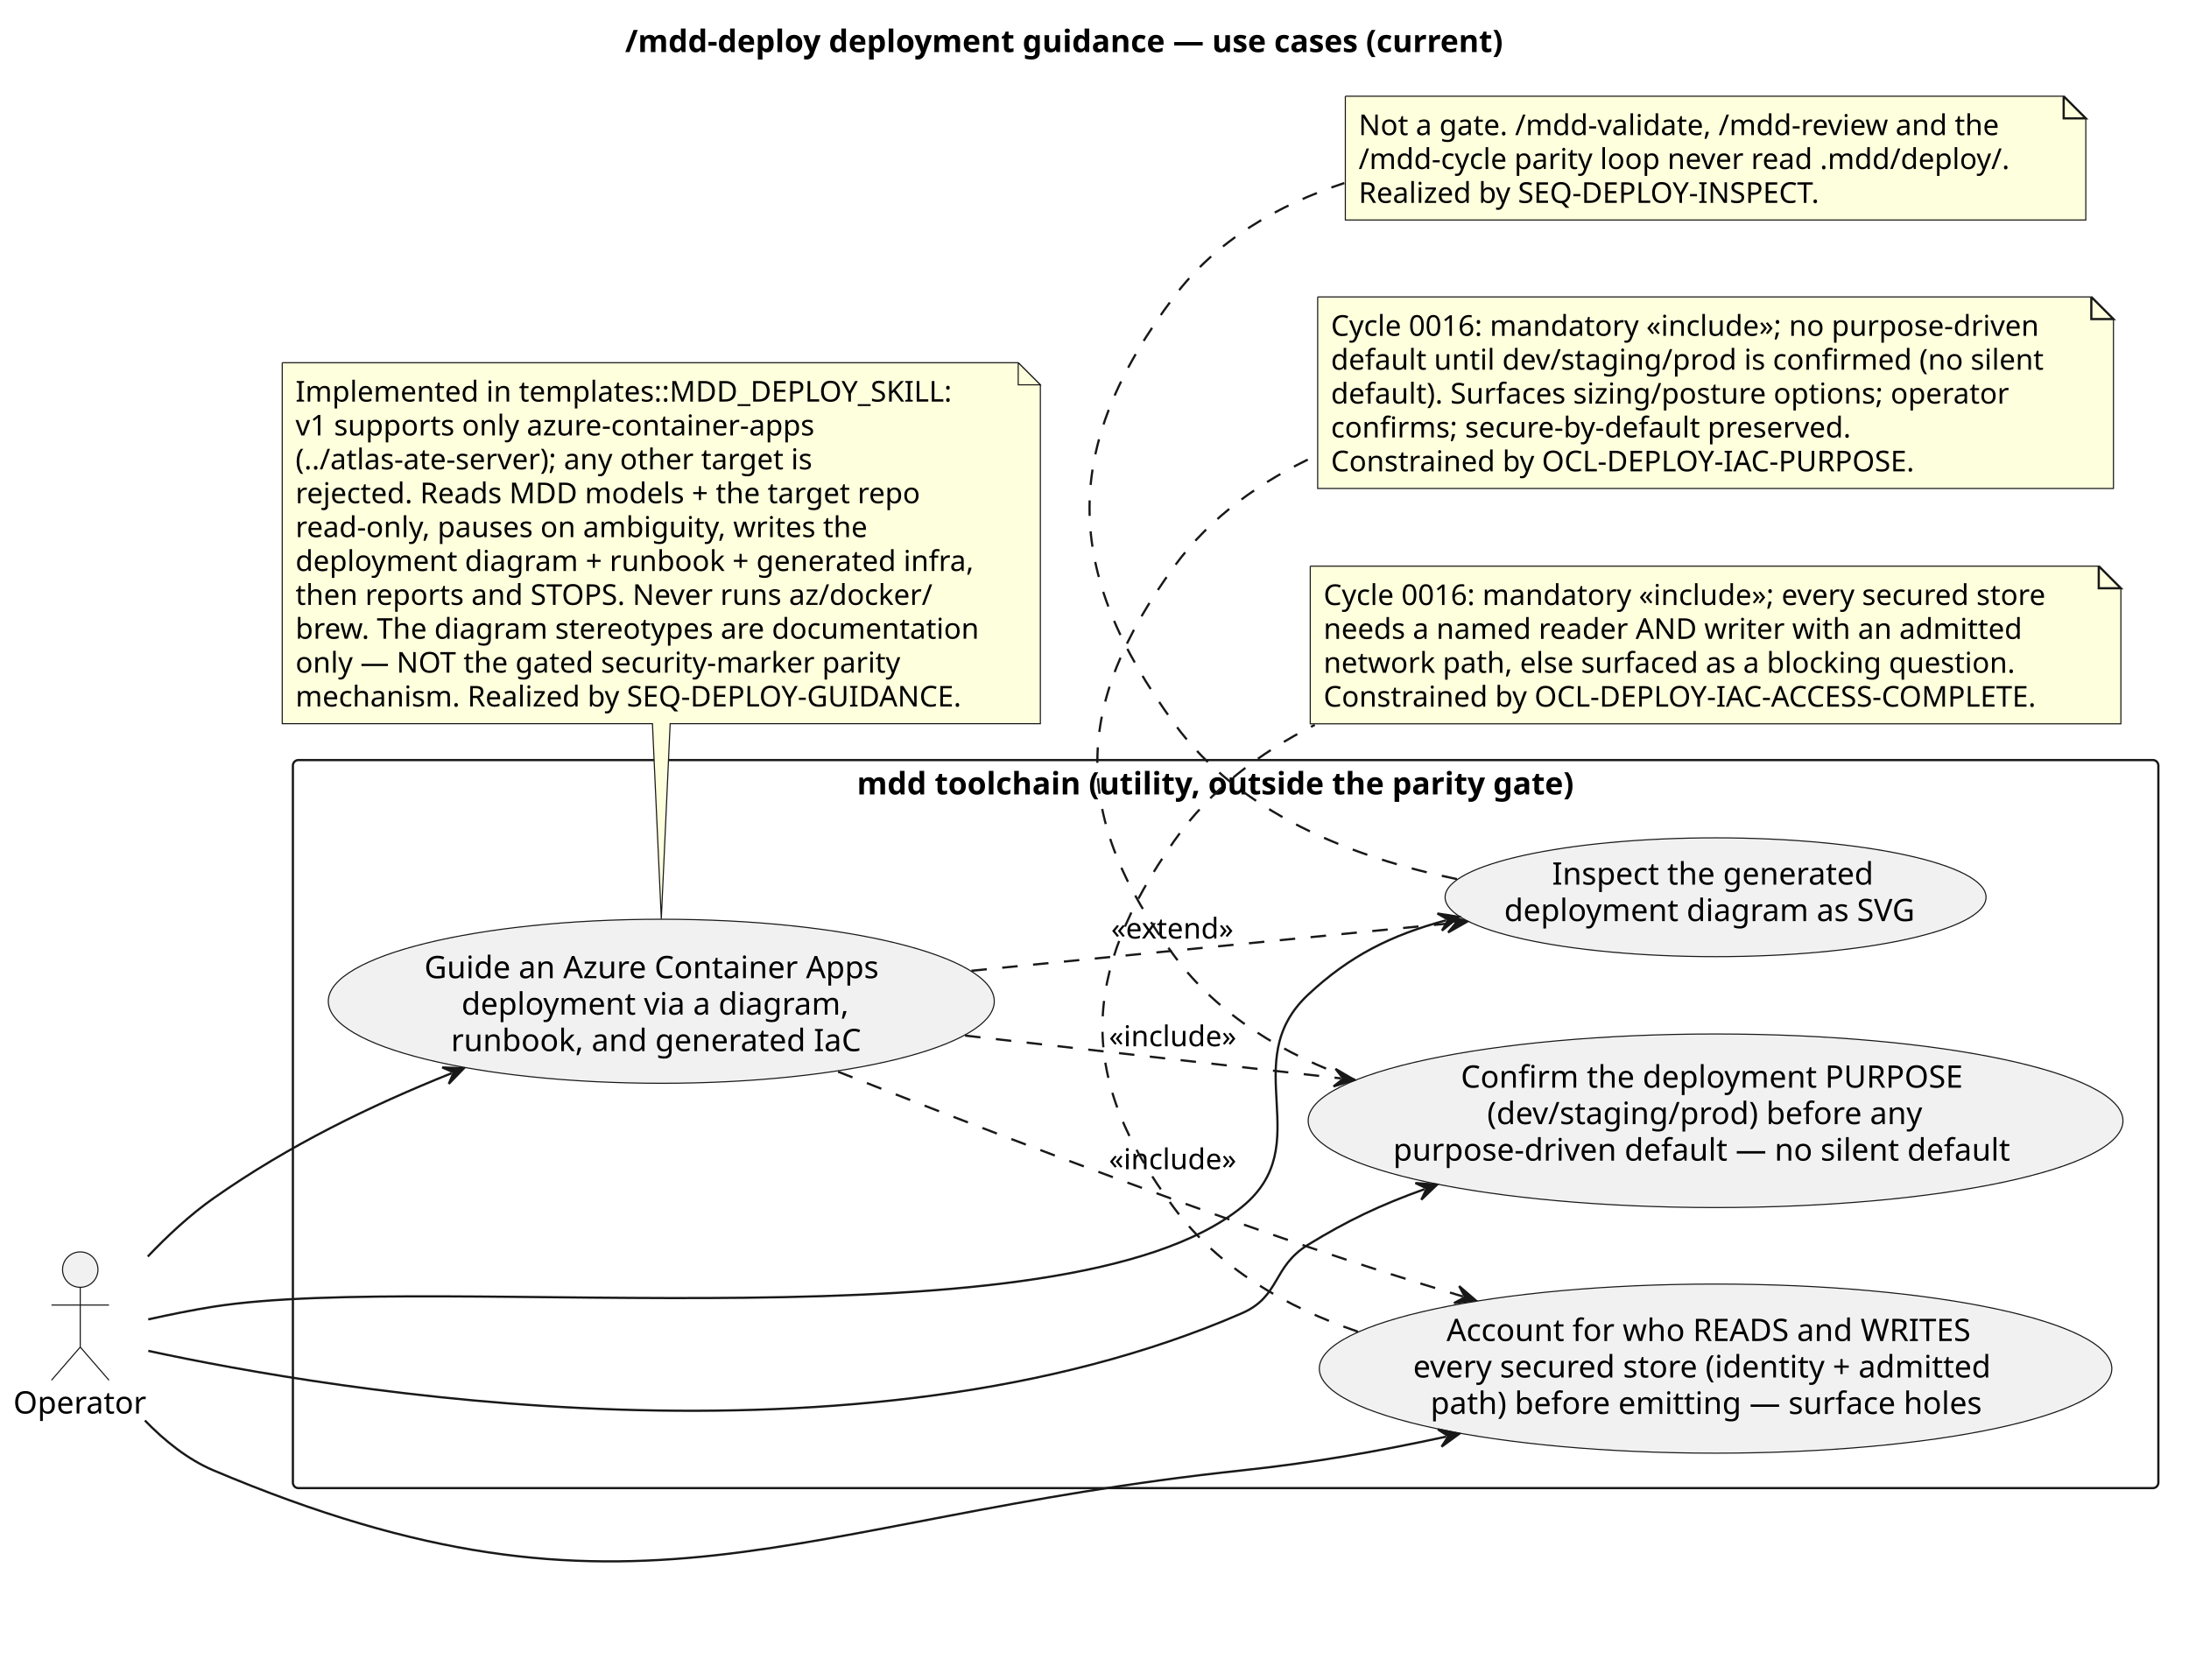
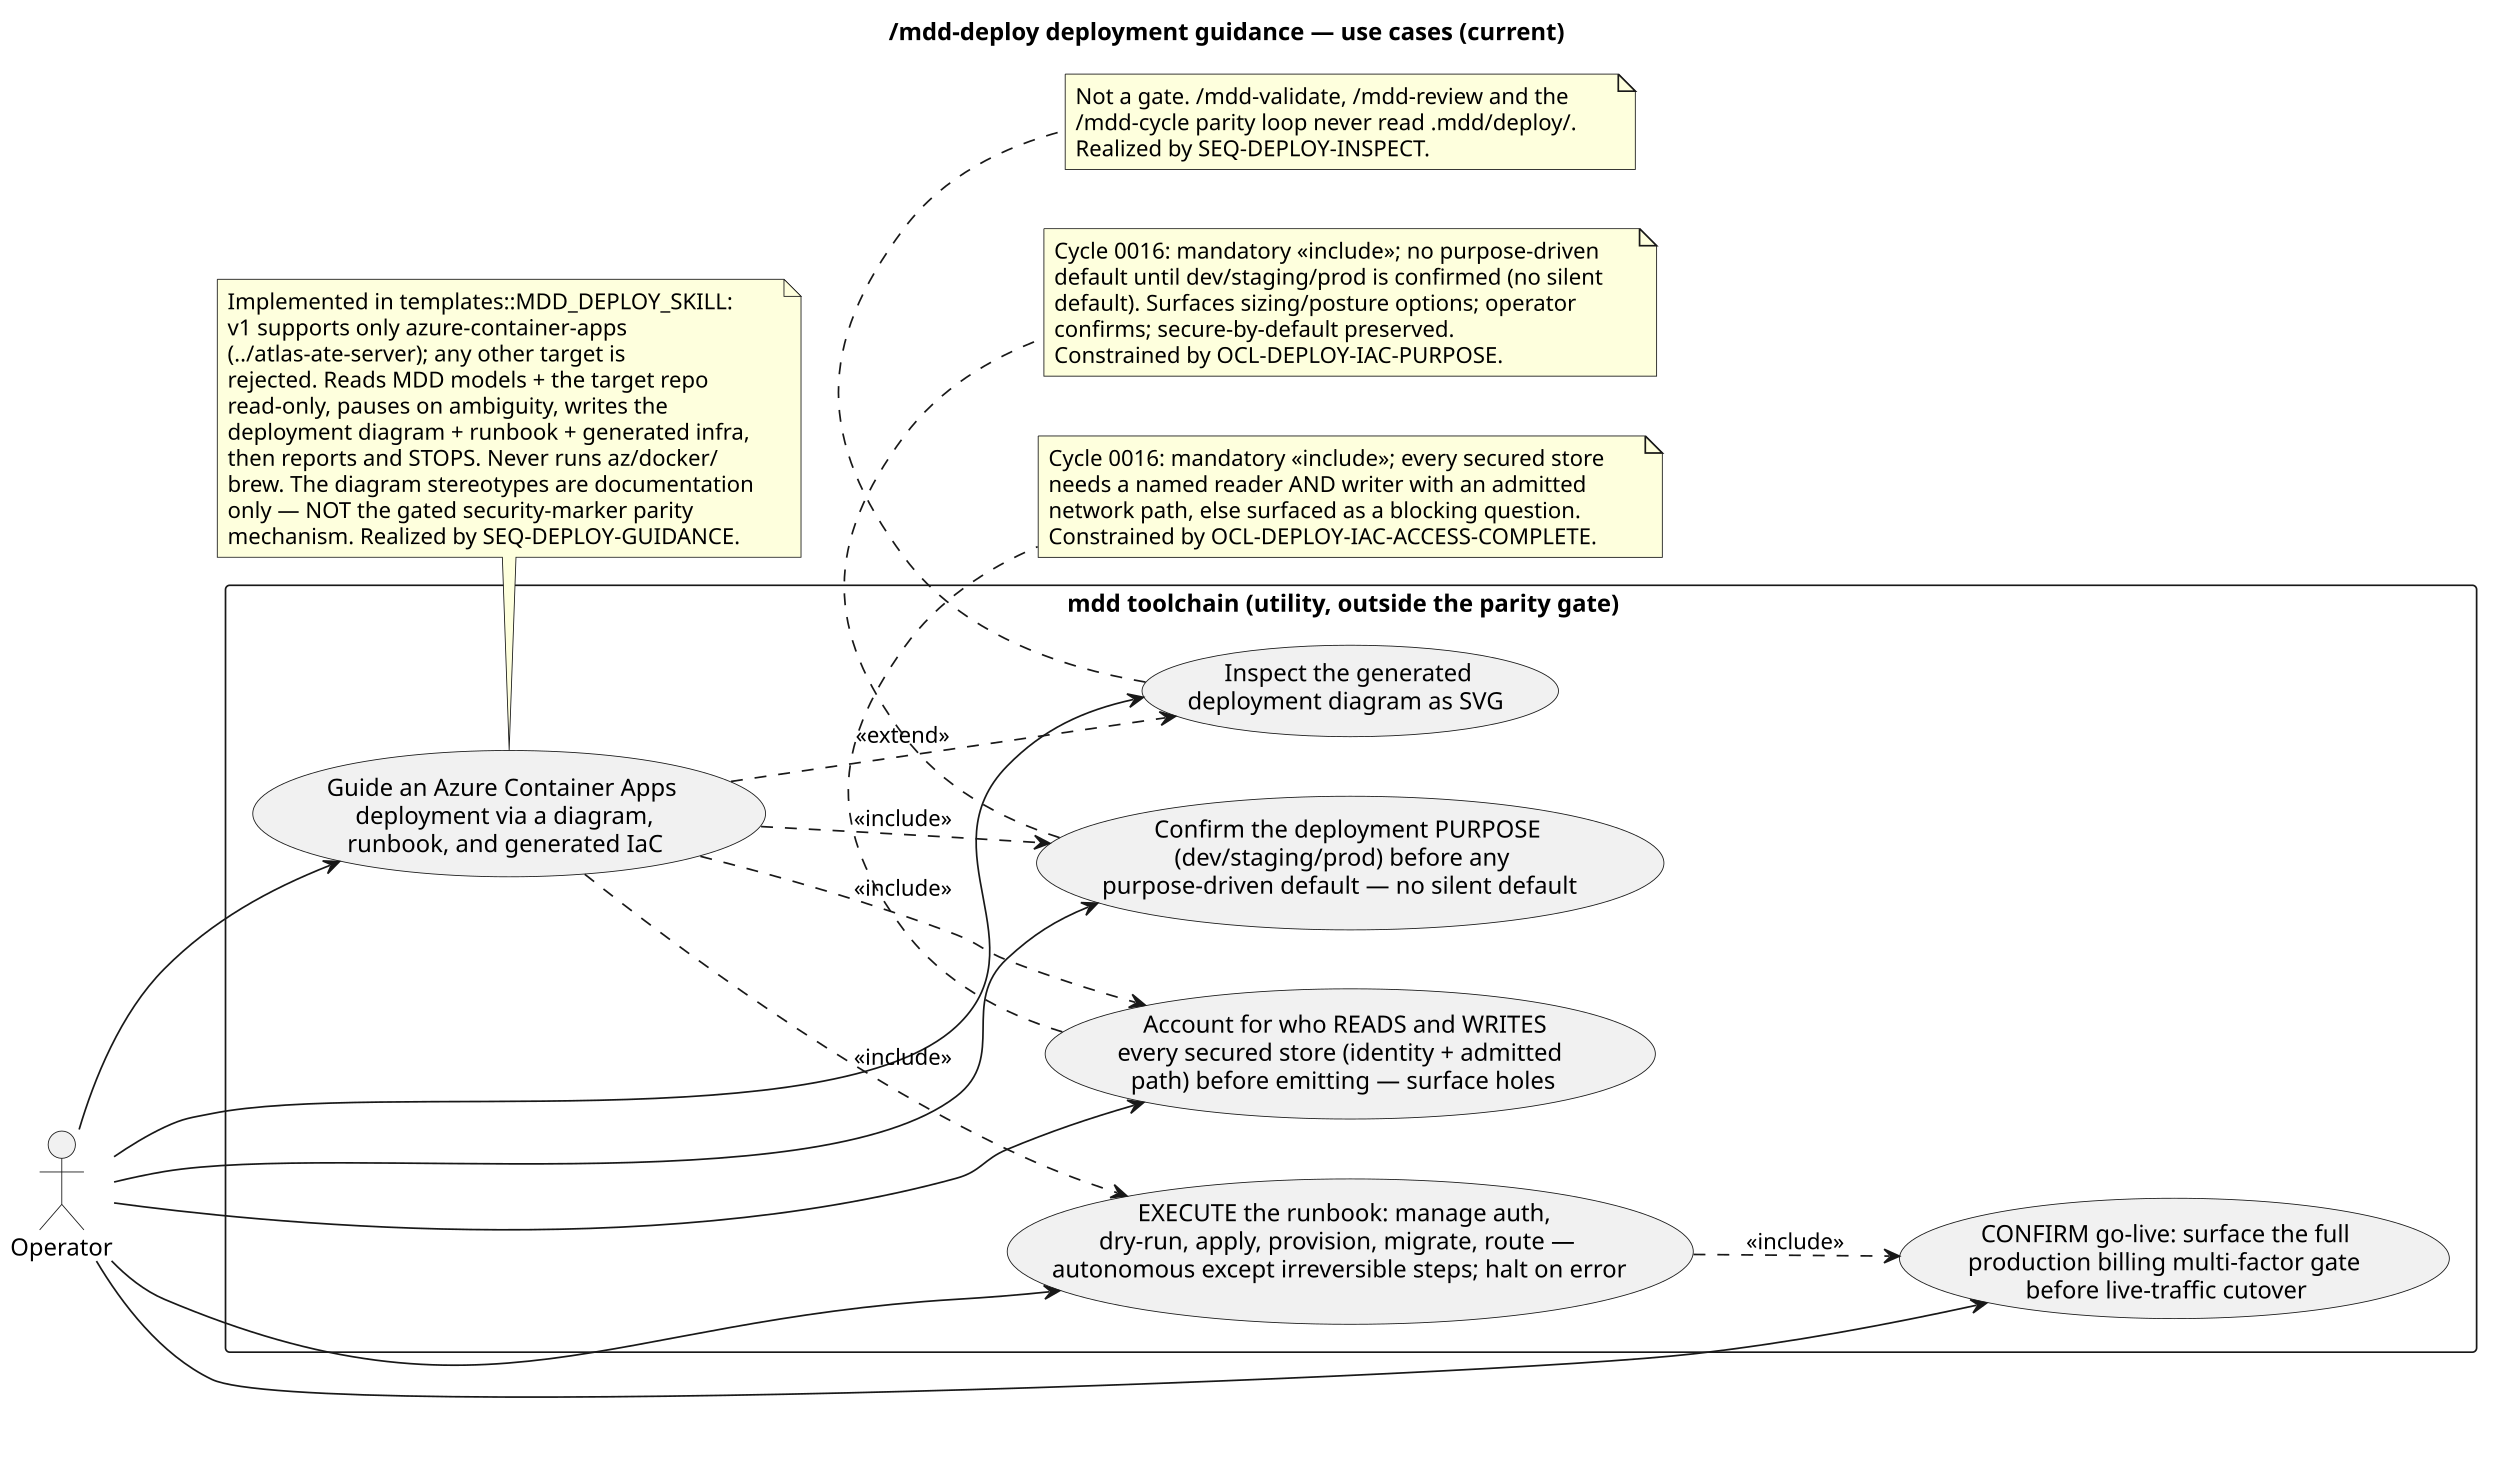
- <svg xmlns="http://www.w3.org/2000/svg" contentStyleType="text/css" data-diagram-type="DESCRIPTION" height="759px" preserveAspectRatio="none" style="width:989px;height:759px;background:#FFFFFF;" version="1.1" viewBox="0 0 989 759" width="989px" zoomAndPan="magnify">
+ <svg xmlns="http://www.w3.org/2000/svg" contentStyleType="text/css" data-diagram-type="DESCRIPTION" height="857px" preserveAspectRatio="none" style="width:1467px;height:857px;background:#FFFFFF;" version="1.1" viewBox="0 0 1467 857" width="1467px" zoomAndPan="magnify">
  <defs />
  <g>
-     <g class="title" data-source-line="22">
-       <text fill="#000000" font-family="sans-serif" font-size="14" font-weight="700" lengthAdjust="spacing" textLength="417.334" x="282.413" y="23.535">/mdd-deploy deployment guidance — use cases (current)</text>
+     <g class="title" data-source-line="28">
+       <text fill="#000000" font-family="sans-serif" font-size="14" font-weight="700" lengthAdjust="spacing" textLength="417.334" x="521.473" y="23.535">/mdd-deploy deployment guidance — use cases (current)</text>
    </g>
-     <g class="cluster" data-qualified-name="mdd toolchain .utility. outside the parity gate." data-source-line="28" id="ent0003">
-       <rect fill="none" height="329" rx="2.5" ry="2.5" style="stroke:#181818;stroke-width:1;" width="842.83" x="132.33" y="343.448" />
-       <text fill="#000000" font-family="sans-serif" font-size="14" font-weight="700" lengthAdjust="spacing" textLength="333.177" x="387.157" y="358.983">mdd toolchain (utility, outside the parity gate)</text>
+     <g class="cluster" data-qualified-name="mdd toolchain .utility. outside the parity gate." data-source-line="34" id="ent0003">
+       <rect fill="none" height="450" rx="2.5" ry="2.5" style="stroke:#181818;stroke-width:1;" width="1320.95" x="132.33" y="343.448" />
+       <text fill="#000000" font-family="sans-serif" font-size="14" font-weight="700" lengthAdjust="spacing" textLength="333.177" x="626.217" y="358.983">mdd toolchain (utility, outside the parity gate)</text>
    </g>
-     <g class="entity" data-qualified-name="mdd toolchain .utility. outside the parity gate..Guide" data-source-line="29" id="ent0004">
-       <ellipse cx="298.776" cy="452.449" fill="#F1F1F1" rx="150.446" ry="37.061" style="stroke:#181818;stroke-width:0.5;" />
-       <text fill="#000000" font-family="sans-serif" font-size="14" lengthAdjust="spacing" textLength="214.129" x="191.711" y="442.019">Guide an Azure Container Apps</text>
-       <text fill="#000000" font-family="sans-serif" font-size="14" lengthAdjust="spacing" textLength="180.503" x="208.524" y="458.507">deployment via a diagram,</text>
-       <text fill="#000000" font-family="sans-serif" font-size="14" lengthAdjust="spacing" textLength="190.025" x="203.763" y="474.995">runbook, and generated IaC</text>
+     <g class="entity" data-qualified-name="mdd toolchain .utility. outside the parity gate..Guide" data-source-line="35" id="ent0004">
+       <ellipse cx="298.776" cy="477.449" fill="#F1F1F1" rx="150.446" ry="37.061" style="stroke:#181818;stroke-width:0.5;" />
+       <text fill="#000000" font-family="sans-serif" font-size="14" lengthAdjust="spacing" textLength="214.129" x="191.711" y="467.019">Guide an Azure Container Apps</text>
+       <text fill="#000000" font-family="sans-serif" font-size="14" lengthAdjust="spacing" textLength="180.503" x="208.524" y="483.507">deployment via a diagram,</text>
+       <text fill="#000000" font-family="sans-serif" font-size="14" lengthAdjust="spacing" textLength="190.025" x="203.763" y="499.995">runbook, and generated IaC</text>
    </g>
-     <g class="entity" data-qualified-name="mdd toolchain .utility. outside the parity gate..Inspect" data-source-line="30" id="ent0005">
-       <ellipse cx="775.105" cy="405.449" fill="#F1F1F1" rx="122.205" ry="26.841" style="stroke:#181818;stroke-width:0.5;" />
-       <text fill="#000000" font-family="sans-serif" font-size="14" lengthAdjust="spacing" textLength="147.786" x="701.212" y="399.73">Inspect the generated</text>
-       <text fill="#000000" font-family="sans-serif" font-size="14" lengthAdjust="spacing" textLength="190.996" x="679.607" y="416.218">deployment diagram as SVG</text>
+     <g class="entity" data-qualified-name="mdd toolchain .utility. outside the parity gate..Inspect" data-source-line="36" id="ent0005">
+       <ellipse cx="792.335" cy="405.449" fill="#F1F1F1" rx="122.205" ry="26.841" style="stroke:#181818;stroke-width:0.5;" />
+       <text fill="#000000" font-family="sans-serif" font-size="14" lengthAdjust="spacing" textLength="147.786" x="718.442" y="399.73">Inspect the generated</text>
+       <text fill="#000000" font-family="sans-serif" font-size="14" lengthAdjust="spacing" textLength="190.996" x="696.837" y="416.218">deployment diagram as SVG</text>
    </g>
-     <g class="entity" data-qualified-name="mdd toolchain .utility. outside the parity gate..Purpose" data-source-line="31" id="ent0006">
-       <ellipse cx="775.102" cy="506.451" fill="#F1F1F1" rx="184.062" ry="39.212" style="stroke:#181818;stroke-width:0.5;" />
-       <text fill="#000000" font-family="sans-serif" font-size="14" lengthAdjust="spacing" textLength="230.193" x="660.005" y="491.485">Confirm the deployment PURPOSE</text>
-       <text fill="#000000" font-family="sans-serif" font-size="14" lengthAdjust="spacing" textLength="206.377" x="671.913" y="507.973">(dev/staging/prod) before any</text>
-       <text fill="#000000" font-family="sans-serif" font-size="14" lengthAdjust="spacing" textLength="291.313" x="629.445" y="524.461">purpose-driven default — no silent default</text>
+     <g class="entity" data-qualified-name="mdd toolchain .utility. outside the parity gate..Purpose" data-source-line="37" id="ent0006">
+       <ellipse cx="792.332" cy="506.451" fill="#F1F1F1" rx="184.062" ry="39.212" style="stroke:#181818;stroke-width:0.5;" />
+       <text fill="#000000" font-family="sans-serif" font-size="14" lengthAdjust="spacing" textLength="230.193" x="677.235" y="491.485">Confirm the deployment PURPOSE</text>
+       <text fill="#000000" font-family="sans-serif" font-size="14" lengthAdjust="spacing" textLength="206.377" x="689.143" y="507.973">(dev/staging/prod) before any</text>
+       <text fill="#000000" font-family="sans-serif" font-size="14" lengthAdjust="spacing" textLength="291.313" x="646.675" y="524.461">purpose-driven default — no silent default</text>
    </g>
-     <g class="entity" data-qualified-name="mdd toolchain .utility. outside the parity gate..AccessCheck" data-source-line="32" id="ent0007">
-       <ellipse cx="775.103" cy="618.445" fill="#F1F1F1" rx="179.033" ry="38.206" style="stroke:#181818;stroke-width:0.5;" />
-       <text fill="#000000" font-family="sans-serif" font-size="14" lengthAdjust="spacing" textLength="243.113" x="653.546" y="605.968">Account for who READS and WRITES</text>
-       <text fill="#000000" font-family="sans-serif" font-size="14" lengthAdjust="spacing" textLength="273.28" x="638.462" y="622.457">every secured store (identity + admitted</text>
-       <text fill="#000000" font-family="sans-serif" font-size="14" lengthAdjust="spacing" textLength="257.585" x="646.31" y="638.945">path) before emitting — surface holes</text>
+     <g class="entity" data-qualified-name="mdd toolchain .utility. outside the parity gate..AccessCheck" data-source-line="38" id="ent0007">
+       <ellipse cx="792.333" cy="618.445" fill="#F1F1F1" rx="179.033" ry="38.206" style="stroke:#181818;stroke-width:0.5;" />
+       <text fill="#000000" font-family="sans-serif" font-size="14" lengthAdjust="spacing" textLength="243.113" x="670.776" y="605.968">Account for who READS and WRITES</text>
+       <text fill="#000000" font-family="sans-serif" font-size="14" lengthAdjust="spacing" textLength="273.28" x="655.692" y="622.457">every secured store (identity + admitted</text>
+       <text fill="#000000" font-family="sans-serif" font-size="14" lengthAdjust="spacing" textLength="257.585" x="663.54" y="638.945">path) before emitting — surface holes</text>
    </g>
-     <g class="entity" data-qualified-name="Op" data-source-line="26" id="ent0002">
-       <ellipse cx="36.256" cy="573.708" fill="#F1F1F1" rx="8" ry="8" style="stroke:#181818;stroke-width:0.5;" />
-       <path d="M36.256,581.708 L36.256,608.708 M23.256,589.708 L49.256,589.708 M36.256,608.708 L23.256,623.708 M36.256,608.708 L49.256,623.708" fill="none" style="stroke:#181818;stroke-width:0.5;" />
-       <text fill="#000000" font-family="sans-serif" font-size="14" lengthAdjust="spacing" textLength="60.512" x="6" y="638.743">Operator</text>
+     <g class="entity" data-qualified-name="mdd toolchain .utility. outside the parity gate..Execute" data-source-line="39" id="ent0008">
+       <ellipse cx="792.331" cy="734.446" fill="#F1F1F1" rx="201.291" ry="42.658" style="stroke:#181818;stroke-width:0.5;" />
+       <text fill="#000000" font-family="sans-serif" font-size="14" lengthAdjust="spacing" textLength="249.464" x="667.598" y="716.605">EXECUTE the runbook: manage auth,</text>
+       <text fill="#000000" font-family="sans-serif" font-size="14" lengthAdjust="spacing" textLength="294.943" x="644.859" y="733.094">dry-run, apply, provision, migrate, route —</text>
+       <text fill="#000000" font-family="sans-serif" font-size="14" lengthAdjust="spacing" textLength="350.068" x="617.296" y="749.582">autonomous except irreversible steps; halt on error</text>
    </g>
-     <g class="entity" data-qualified-name="GMN15" data-source-line="45" id="ent0016">
-       <path d="M127.51,163.898 L127.51,327.004 A0,0 0 0 0 127.51,327.004 L294.78,327.004 L298.78,415.258 L302.78,327.004 L470.038,327.004 A0,0 0 0 0 470.038,327.004 L470.038,173.898 L460.038,163.898 L127.51,163.898 A0,0 0 0 0 127.51,163.898" fill="#FEFFDD" style="stroke:#181818;stroke-width:0.5;" />
+     <g class="entity" data-qualified-name="mdd toolchain .utility. outside the parity gate..GoLive" data-source-line="40" id="ent0009">
+       <ellipse cx="1275.95" cy="738.449" fill="#F1F1F1" rx="161.33" ry="35.311" style="stroke:#181818;stroke-width:0.5;" />
+       <text fill="#000000" font-family="sans-serif" font-size="14" lengthAdjust="spacing" textLength="227.131" x="1162.384" y="728.923">CONFIRM go-live: surface the full</text>
+       <text fill="#000000" font-family="sans-serif" font-size="14" lengthAdjust="spacing" textLength="242.389" x="1154.755" y="745.412">production billing multi-factor gate</text>
+       <text fill="#000000" font-family="sans-serif" font-size="14" lengthAdjust="spacing" textLength="174.665" x="1188.617" y="761.9">before live-traffic cutover</text>
+     </g>
+     <g class="entity" data-qualified-name="Op" data-source-line="32" id="ent0002">
+       <ellipse cx="36.256" cy="671.708" fill="#F1F1F1" rx="8" ry="8" style="stroke:#181818;stroke-width:0.5;" />
+       <path d="M36.256,679.708 L36.256,706.708 M23.256,687.708 L49.256,687.708 M36.256,706.708 L23.256,721.708 M36.256,706.708 L49.256,721.708" fill="none" style="stroke:#181818;stroke-width:0.5;" />
+       <text fill="#000000" font-family="sans-serif" font-size="14" lengthAdjust="spacing" textLength="60.512" x="6" y="736.743">Operator</text>
+     </g>
+     <g class="entity" data-qualified-name="GMN21" data-source-line="57" id="ent0022">
+       <path d="M127.51,163.898 L127.51,327.004 A0,0 0 0 0 127.51,327.004 L294.78,327.004 L298.78,440.298 L302.78,327.004 L470.038,327.004 A0,0 0 0 0 470.038,327.004 L470.038,173.898 L460.038,163.898 L127.51,163.898 A0,0 0 0 0 127.51,163.898" fill="#FEFFDD" style="stroke:#181818;stroke-width:0.5;" />
      <path d="M460.038,163.898 L460.038,173.898 L470.038,173.898 L460.038,163.898" fill="#FEFFDD" style="stroke:#181818;stroke-width:0.5;" />
      <text fill="#000000" font-family="sans-serif" font-size="13" lengthAdjust="spacing" textLength="303.151" x="133.51" y="181.467">Implemented in templates::MDD_DEPLOY_SKILL:</text>
      <text fill="#000000" font-family="sans-serif" font-size="13" lengthAdjust="spacing" textLength="249.361" x="133.51" y="196.777">v1 supports only azure-container-apps</text>
      <text fill="#000000" font-family="sans-serif" font-size="13" lengthAdjust="spacing" textLength="249.952" x="133.51" y="212.088">(../atlas-ate-server); any other target is</text>
      <text fill="#000000" font-family="sans-serif" font-size="13" lengthAdjust="spacing" textLength="294.474" x="133.51" y="227.398">rejected. Reads MDD models + the target repo</text>
      <text fill="#000000" font-family="sans-serif" font-size="13" lengthAdjust="spacing" textLength="271.661" x="133.51" y="242.709">read-only, pauses on ambiguity, writes the</text>
      <text fill="#000000" font-family="sans-serif" font-size="13" lengthAdjust="spacing" textLength="321.528" x="133.51" y="258.019">deployment diagram + runbook + generated infra,</text>
      <text fill="#000000" font-family="sans-serif" font-size="13" lengthAdjust="spacing" textLength="300.981" x="133.51" y="273.33">then reports and STOPS. Never runs az/docker/</text>
      <text fill="#000000" font-family="sans-serif" font-size="13" lengthAdjust="spacing" textLength="318.614" x="133.51" y="288.64">brew. The diagram stereotypes are documentation</text>
      <text fill="#000000" font-family="sans-serif" font-size="13" lengthAdjust="spacing" textLength="285.689" x="133.51" y="303.951">only — NOT the gated security-marker parity</text>
      <text fill="#000000" font-family="sans-serif" font-size="13" lengthAdjust="spacing" textLength="315.237" x="133.51" y="319.262">mechanism. Realized by SEQ-DEPLOY-GUIDANCE.</text>
    </g>
-     <g class="entity" data-qualified-name="GMN18" data-source-line="58" id="ent0019">
-       <path d="M607.83,43.488 L607.83,99.42 L942.379,99.42 L942.379,53.488 L932.379,43.488 L607.83,43.488" fill="#FEFFDD" style="stroke:#181818;stroke-width:0.5;" />
-       <path d="M932.379,43.488 L932.379,53.488 L942.379,53.488 L932.379,43.488" fill="#FEFFDD" style="stroke:#181818;stroke-width:1;" />
-       <text fill="#000000" font-family="sans-serif" font-size="13" lengthAdjust="spacing" textLength="308.407" x="613.83" y="61.057">Not a gate. /mdd-validate, /mdd-review and the</text>
-       <text fill="#000000" font-family="sans-serif" font-size="13" lengthAdjust="spacing" textLength="313.549" x="613.83" y="76.367">/mdd-cycle parity loop never read .mdd/deploy/.</text>
-       <text fill="#000000" font-family="sans-serif" font-size="13" lengthAdjust="spacing" textLength="220.435" x="613.83" y="91.678">Realized by SEQ-DEPLOY-INSPECT.</text>
+     <g class="entity" data-qualified-name="GMN24" data-source-line="70" id="ent0025">
+       <path d="M625.06,43.488 L625.06,99.42 L959.609,99.42 L959.609,53.488 L949.609,43.488 L625.06,43.488" fill="#FEFFDD" style="stroke:#181818;stroke-width:0.5;" />
+       <path d="M949.609,43.488 L949.609,53.488 L959.609,53.488 L949.609,43.488" fill="#FEFFDD" style="stroke:#181818;stroke-width:1;" />
+       <text fill="#000000" font-family="sans-serif" font-size="13" lengthAdjust="spacing" textLength="308.407" x="631.06" y="61.057">Not a gate. /mdd-validate, /mdd-review and the</text>
+       <text fill="#000000" font-family="sans-serif" font-size="13" lengthAdjust="spacing" textLength="313.549" x="631.06" y="76.367">/mdd-cycle parity loop never read .mdd/deploy/.</text>
+       <text fill="#000000" font-family="sans-serif" font-size="13" lengthAdjust="spacing" textLength="220.435" x="631.06" y="91.678">Realized by SEQ-DEPLOY-INSPECT.</text>
    </g>
-     <g class="entity" data-qualified-name="GMN21" data-source-line="64" id="ent0022">
-       <path d="M595.33,134.178 L595.33,220.731 L954.87,220.731 L954.87,144.178 L944.87,134.178 L595.33,134.178" fill="#FEFFDD" style="stroke:#181818;stroke-width:0.5;" />
-       <path d="M944.87,134.178 L944.87,144.178 L954.87,144.178 L944.87,134.178" fill="#FEFFDD" style="stroke:#181818;stroke-width:1;" />
-       <text fill="#000000" font-family="sans-serif" font-size="13" lengthAdjust="spacing" textLength="336.661" x="601.33" y="151.747">Cycle 0016: mandatory «include»; no purpose-driven</text>
-       <text fill="#000000" font-family="sans-serif" font-size="13" lengthAdjust="spacing" textLength="338.54" x="601.33" y="167.057">default until dev/staging/prod is confirmed (no silent</text>
-       <text fill="#000000" font-family="sans-serif" font-size="13" lengthAdjust="spacing" textLength="320.271" x="601.33" y="182.368">default). Surfaces sizing/posture options; operator</text>
-       <text fill="#000000" font-family="sans-serif" font-size="13" lengthAdjust="spacing" textLength="249.12" x="601.33" y="197.678">confirms; secure-by-default preserved.</text>
-       <text fill="#000000" font-family="sans-serif" font-size="13" lengthAdjust="spacing" textLength="278.745" x="601.33" y="212.989">Constrained by OCL-DEPLOY-IAC-PURPOSE.</text>
+     <g class="entity" data-qualified-name="GMN27" data-source-line="76" id="ent0028">
+       <path d="M612.56,134.178 L612.56,220.731 L972.1,220.731 L972.1,144.178 L962.1,134.178 L612.56,134.178" fill="#FEFFDD" style="stroke:#181818;stroke-width:0.5;" />
+       <path d="M962.1,134.178 L962.1,144.178 L972.1,144.178 L962.1,134.178" fill="#FEFFDD" style="stroke:#181818;stroke-width:1;" />
+       <text fill="#000000" font-family="sans-serif" font-size="13" lengthAdjust="spacing" textLength="336.661" x="618.56" y="151.747">Cycle 0016: mandatory «include»; no purpose-driven</text>
+       <text fill="#000000" font-family="sans-serif" font-size="13" lengthAdjust="spacing" textLength="338.54" x="618.56" y="167.057">default until dev/staging/prod is confirmed (no silent</text>
+       <text fill="#000000" font-family="sans-serif" font-size="13" lengthAdjust="spacing" textLength="320.271" x="618.56" y="182.368">default). Surfaces sizing/posture options; operator</text>
+       <text fill="#000000" font-family="sans-serif" font-size="13" lengthAdjust="spacing" textLength="249.12" x="618.56" y="197.678">confirms; secure-by-default preserved.</text>
+       <text fill="#000000" font-family="sans-serif" font-size="13" lengthAdjust="spacing" textLength="278.745" x="618.56" y="212.989">Constrained by OCL-DEPLOY-IAC-PURPOSE.</text>
    </g>
-     <g class="entity" data-qualified-name="GMN24" data-source-line="72" id="ent0025">
-       <path d="M591.98,255.828 L591.98,327.07 L958.229,327.07 L958.229,265.828 L948.229,255.828 L591.98,255.828" fill="#FEFFDD" style="stroke:#181818;stroke-width:0.5;" />
-       <path d="M948.229,255.828 L948.229,265.828 L958.229,265.828 L948.229,255.828" fill="#FEFFDD" style="stroke:#181818;stroke-width:1;" />
-       <text fill="#000000" font-family="sans-serif" font-size="13" lengthAdjust="spacing" textLength="340.996" x="597.98" y="273.397">Cycle 0016: mandatory «include»; every secured store</text>
-       <text fill="#000000" font-family="sans-serif" font-size="13" lengthAdjust="spacing" textLength="323.927" x="597.98" y="288.707">needs a named reader AND writer with an admitted</text>
-       <text fill="#000000" font-family="sans-serif" font-size="13" lengthAdjust="spacing" textLength="325.222" x="597.98" y="304.018">network path, else surfaced as a blocking question.</text>
-       <text fill="#000000" font-family="sans-serif" font-size="13" lengthAdjust="spacing" textLength="345.249" x="597.98" y="319.328">Constrained by OCL-DEPLOY-IAC-ACCESS-COMPLETE.</text>
+     <g class="entity" data-qualified-name="GMN30" data-source-line="84" id="ent0031">
+       <path d="M609.21,255.828 L609.21,327.07 L975.459,327.07 L975.459,265.828 L965.459,255.828 L609.21,255.828" fill="#FEFFDD" style="stroke:#181818;stroke-width:0.5;" />
+       <path d="M965.459,255.828 L965.459,265.828 L975.459,265.828 L965.459,255.828" fill="#FEFFDD" style="stroke:#181818;stroke-width:1;" />
+       <text fill="#000000" font-family="sans-serif" font-size="13" lengthAdjust="spacing" textLength="340.996" x="615.21" y="273.397">Cycle 0016: mandatory «include»; every secured store</text>
+       <text fill="#000000" font-family="sans-serif" font-size="13" lengthAdjust="spacing" textLength="323.927" x="615.21" y="288.707">needs a named reader AND writer with an admitted</text>
+       <text fill="#000000" font-family="sans-serif" font-size="13" lengthAdjust="spacing" textLength="325.222" x="615.21" y="304.018">network path, else surfaced as a blocking question.</text>
+       <text fill="#000000" font-family="sans-serif" font-size="13" lengthAdjust="spacing" textLength="345.249" x="615.21" y="319.328">Constrained by OCL-DEPLOY-IAC-ACCESS-COMPLETE.</text>
    </g>
-     <g class="link" data-entity-1="ent0002" data-entity-2="ent0004" data-link-type="dependency" data-source-line="35" id="lnk8">
-       <path d="M66.77,567.798 C75.67,558.438 85.91,548.898 96.51,541.448 C130.91,517.298 167.333,499.706 204.053,484.946" fill="none" id="Op-to-Guide" style="stroke:#181818;stroke-width:1;" />
-       <polygon fill="#181818" points="209.62,482.708,199.778,482.353,204.981,484.573,202.761,489.776,209.62,482.708" style="stroke:#181818;stroke-width:1;" />
+     <g class="link" data-entity-1="ent0002" data-entity-2="ent0004" data-link-type="dependency" data-source-line="43" id="lnk10">
+       <path d="M46.44,662.778 C55.09,633.658 70.67,594.438 96.51,568.448 C124.7,540.108 157.73,521.963 193.59,507.793" fill="none" id="Op-to-Guide" style="stroke:#181818;stroke-width:1;" />
+       <polygon fill="#181818" points="199.17,505.588,189.33,505.176,194.52,507.426,192.27,512.616,199.17,505.588" style="stroke:#181818;stroke-width:1;" />
    </g>
-     <g class="link" data-entity-1="ent0002" data-entity-2="ent0005" data-link-type="dependency" data-source-line="36" id="lnk9">
-       <path d="M66.97,596.208 C76.37,594.108 86.84,591.978 96.51,590.448 C198.96,574.308 480.54,610.848 561.04,545.448 C595.74,517.268 558.39,479.978 591.04,449.448 C609.78,431.928 628.447,422.569 653.356,415.859" fill="none" id="Op-to-Inspect" style="stroke:#181818;stroke-width:1;" />
-       <polygon fill="#181818" points="659.15,414.298,649.419,412.777,654.322,415.599,651.5,420.502,659.15,414.298" style="stroke:#181818;stroke-width:1;" />
+     <g class="link" data-entity-1="ent0002" data-entity-2="ent0005" data-link-type="dependency" data-source-line="44" id="lnk11">
+       <path d="M66.92,678.768 C76.06,672.528 86.39,666.178 96.51,661.448 C108.17,656.008 111.72,655.988 124.33,653.448 C220.12,634.218 489.33,668.818 561.04,602.448 C611.9,555.388 542.6,498.998 591.04,449.448 C612.19,427.818 635.522,416.994 665.082,410.454" fill="none" id="Op-to-Inspect" style="stroke:#181818;stroke-width:1;" />
+       <polygon fill="#181818" points="670.94,409.158,661.288,407.197,666.058,410.238,663.017,415.008,670.94,409.158" style="stroke:#181818;stroke-width:1;" />
    </g>
-     <g class="link" data-entity-1="ent0002" data-entity-2="ent0006" data-link-type="dependency" data-source-line="37" id="lnk10">
-       <path d="M67,610.428 C149.64,628.258 387.36,669.028 561.04,593.448 C578.62,585.798 574.69,572.458 591.04,562.448 C608.9,551.518 623.403,544.606 643.643,537.337" fill="none" id="Op-to-Purpose" style="stroke:#181818;stroke-width:1;" />
-       <polygon fill="#181818" points="649.29,535.308,639.468,534.586,644.584,536.999,642.172,542.115,649.29,535.308" style="stroke:#181818;stroke-width:1;" />
+     <g class="link" data-entity-1="ent0002" data-entity-2="ent0006" data-link-type="dependency" data-source-line="45" id="lnk12">
+       <path d="M66.94,693.598 C76.34,691.338 86.81,689.048 96.51,687.448 C198.82,670.608 478.82,706.638 561.04,643.448 C591.48,620.058 562.8,588.458 591.04,562.448 C606.24,548.448 619.104,540.174 638.544,532.245" fill="none" id="Op-to-Purpose" style="stroke:#181818;stroke-width:1;" />
+       <polygon fill="#181818" points="644.1,529.978,634.256,529.674,639.47,531.867,637.278,537.081,644.1,529.978" style="stroke:#181818;stroke-width:1;" />
    </g>
-     <g class="link" data-entity-1="ent0002" data-entity-2="ent0007" data-link-type="dependency" data-source-line="38" id="lnk11">
-       <path d="M65.47,641.888 C74.29,650.998 84.82,659.508 96.51,664.448 C286.68,744.838 355.75,686.358 561.04,664.448 C593.21,661.018 621.795,656.015 653.415,649.185" fill="none" id="Op-to-AccessCheck" style="stroke:#181818;stroke-width:1;" />
-       <polygon fill="#181818" points="659.28,647.918,649.638,645.909,654.393,648.974,651.327,653.728,659.28,647.918" style="stroke:#181818;stroke-width:1;" />
+     <g class="link" data-entity-1="ent0002" data-entity-2="ent0007" data-link-type="dependency" data-source-line="46" id="lnk13">
+       <path d="M66.93,705.878 C147.95,716.908 379.02,741.308 561.04,691.448 C575.82,687.408 576.89,680.338 591.04,674.448 C616.38,663.918 638.557,656.366 665.337,648.616" fill="none" id="Op-to-AccessCheck" style="stroke:#181818;stroke-width:1;" />
+       <polygon fill="#181818" points="671.1,646.948,661.343,645.608,666.297,648.338,663.567,653.293,671.1,646.948" style="stroke:#181818;stroke-width:1;" />
    </g>
-     <g class="link" data-entity-1="ent0004" data-entity-2="ent0005" data-link-type="dependency" data-source-line="40" id="lnk12">
-       <path d="M438.88,438.668 C510.23,431.598 589.979,423.7 656.869,417.07" fill="none" id="Guide-to-Inspect" style="stroke:#181818;stroke-width:1;stroke-dasharray:7,7;" />
-       <polygon fill="#181818" points="662.84,416.478,653.489,413.385,657.864,416.971,654.278,421.346,662.84,416.478" style="stroke:#181818;stroke-width:1;" />
-       <text fill="#000000" font-family="sans-serif" font-size="13" lengthAdjust="spacing" textLength="57.192" x="502.04" y="424.107">«extend»</text>
+     <g class="link" data-entity-1="ent0002" data-entity-2="ent0008" data-link-type="dependency" data-source-line="47" id="lnk14">
+       <path d="M65.47,739.888 C74.29,748.998 84.82,757.508 96.51,762.448 C286.68,842.838 354.96,774.938 561.04,762.448 C580.74,761.258 595.361,760.103 615.791,758.033" fill="none" id="Op-to-Execute" style="stroke:#181818;stroke-width:1;" />
+       <polygon fill="#181818" points="621.76,757.428,612.403,754.356,616.785,757.932,613.209,762.315,621.76,757.428" style="stroke:#181818;stroke-width:1;" />
    </g>
-     <g class="link" data-entity-1="ent0004" data-entity-2="ent0006" data-link-type="dependency" data-source-line="41" id="lnk13">
-       <path d="M436.02,467.958 C490.9,474.208 548.678,480.789 605.928,487.309" fill="none" id="Guide-to-Purpose" style="stroke:#181818;stroke-width:1;stroke-dasharray:7,7;" />
-       <polygon fill="#181818" points="611.89,487.988,603.4,482.996,606.922,487.423,602.495,490.944,611.89,487.988" style="stroke:#181818;stroke-width:1;" />
-       <text fill="#000000" font-family="sans-serif" font-size="13" lengthAdjust="spacing" textLength="59.357" x="501.04" y="472.787">«include»</text>
+     <g class="link" data-entity-1="ent0002" data-entity-2="ent0009" data-link-type="dependency" data-source-line="48" id="lnk15">
+       <path d="M56.59,739.998 C71.39,764.848 94.35,795.108 124.33,809.448 C176.72,834.508 873.58,808.018 993.62,794.448 C1050.9,787.978 1108.037,777.184 1159.867,765.904" fill="none" id="Op-to-GoLive" style="stroke:#181818;stroke-width:1;" />
+       <polygon fill="#181818" points="1165.73,764.628,1156.085,762.634,1160.844,765.692,1157.786,770.451,1165.73,764.628" style="stroke:#181818;stroke-width:1;" />
    </g>
-     <g class="link" data-entity-1="ent0004" data-entity-2="ent0007" data-link-type="dependency" data-source-line="42" id="lnk14">
-       <path d="M378.64,484.278 C436.92,507.358 518.42,538.738 591.04,563.448 C615.39,571.738 636.028,578.308 660.978,585.868" fill="none" id="Guide-to-AccessCheck" style="stroke:#181818;stroke-width:1;stroke-dasharray:7,7;" />
-       <polygon fill="#181818" points="666.72,587.608,659.267,581.17,661.935,586.158,656.947,588.827,666.72,587.608" style="stroke:#181818;stroke-width:1;" />
-       <text fill="#000000" font-family="sans-serif" font-size="13" lengthAdjust="spacing" textLength="59.357" x="501.04" y="528.347">«include»</text>
+     <g class="link" data-entity-1="ent0004" data-entity-2="ent0005" data-link-type="dependency" data-source-line="50" id="lnk16">
+       <path d="M428.93,458.538 C510.42,446.598 608.253,432.268 683.843,421.198" fill="none" id="Guide-to-Inspect" style="stroke:#181818;stroke-width:1;stroke-dasharray:7,7;" />
+       <polygon fill="#181818" points="689.78,420.328,680.295,417.675,684.833,421.053,681.455,425.59,689.78,420.328" style="stroke:#181818;stroke-width:1;" />
+       <text fill="#000000" font-family="sans-serif" font-size="13" lengthAdjust="spacing" textLength="57.192" x="502.04" y="435.867">«extend»</text>
    </g>
-     <g class="link" data-entity-1="ent0005" data-entity-2="ent0019" data-link-type="association" data-source-line="58" id="lnk20">
-       <path d="M658.26,397.248 C610.68,387.458 560.03,367.398 530.54,326.948 C480,257.648 479,202.518 530.54,133.948 C549.57,108.638 577.33,92.638 607.39,82.708" fill="none" id="Inspect-GMN18" style="stroke:#181818;stroke-width:1;stroke-dasharray:7,7;" />
+     <g class="link" data-entity-1="ent0004" data-entity-2="ent0006" data-link-type="dependency" data-source-line="51" id="lnk17">
+       <path d="M446.61,485.028 C483.93,487.028 523.97,489.248 561.04,491.448 C578.84,492.508 591.422,493.27 609.952,494.44" fill="none" id="Guide-to-Purpose" style="stroke:#181818;stroke-width:1;stroke-dasharray:7,7;" />
+       <polygon fill="#181818" points="615.94,494.818,607.21,490.259,610.95,494.503,606.706,498.243,615.94,494.818" style="stroke:#181818;stroke-width:1;" />
+       <text fill="#000000" font-family="sans-serif" font-size="13" lengthAdjust="spacing" textLength="59.357" x="501.04" y="484.727">«include»</text>
    </g>
-     <g class="link" data-entity-1="ent0006" data-entity-2="ent0022" data-link-type="association" data-source-line="64" id="lnk23">
-       <path d="M612.18,487.948 C580.33,476.638 550.62,459.058 530.54,431.948 C483.98,369.098 484.45,319.148 530.54,255.948 C546.9,233.518 569.76,217.358 595,205.738" fill="none" id="Purpose-GMN21" style="stroke:#181818;stroke-width:1;stroke-dasharray:7,7;" />
+     <g class="link" data-entity-1="ent0004" data-entity-2="ent0007" data-link-type="dependency" data-source-line="52" id="lnk18">
+       <path d="M410.97,502.488 C457.95,514.388 512.84,530.068 561.04,548.448 C574.97,553.768 577.12,558.118 591.04,563.448 C616.8,573.318 639.276,580.568 666.226,588.178" fill="none" id="Guide-to-AccessCheck" style="stroke:#181818;stroke-width:1;stroke-dasharray:7,7;" />
+       <polygon fill="#181818" points="672,589.808,664.426,583.513,667.188,588.449,662.252,591.212,672,589.808" style="stroke:#181818;stroke-width:1;" />
+       <text fill="#000000" font-family="sans-serif" font-size="13" lengthAdjust="spacing" textLength="59.357" x="501.04" y="525.627">«include»</text>
    </g>
-     <g class="link" data-entity-1="ent0007" data-entity-2="ent0025" data-link-type="association" data-source-line="72" id="lnk26">
-       <path d="M613.53,601.758 C581.19,590.718 550.94,573.278 530.54,545.948 C486.4,486.828 488.17,440.348 530.54,379.948 C546.55,357.128 569.07,340.168 594.02,327.558" fill="none" id="AccessCheck-GMN24" style="stroke:#181818;stroke-width:1;stroke-dasharray:7,7;" />
+     <g class="link" data-entity-1="ent0004" data-entity-2="ent0008" data-link-type="dependency" data-source-line="53" id="lnk19">
+       <path d="M343.11,513.008 C397.87,556.418 496.44,629.588 591.04,674.448 C613.1,684.918 631.684,692.164 655.504,699.904" fill="none" id="Guide-to-Execute" style="stroke:#181818;stroke-width:1;stroke-dasharray:7,7;" />
+       <polygon fill="#181818" points="661.21,701.758,653.887,695.173,656.455,700.213,651.414,702.781,661.21,701.758" style="stroke:#181818;stroke-width:1;" />
+       <text fill="#000000" font-family="sans-serif" font-size="13" lengthAdjust="spacing" textLength="59.357" x="501.04" y="624.817">«include»</text>
+     </g>
+     <g class="link" data-entity-1="ent0008" data-entity-2="ent0009" data-link-type="dependency" data-source-line="54" id="lnk20">
+       <path d="M993.74,736.118 C1034.04,736.448 1069.88,736.749 1108.59,737.069" fill="none" id="Execute-to-GoLive" style="stroke:#181818;stroke-width:1;stroke-dasharray:7,7;" />
+       <polygon fill="#181818" points="1114.59,737.118,1105.623,733.044,1109.59,737.077,1105.557,741.044,1114.59,737.118" style="stroke:#181818;stroke-width:1;" />
+       <text fill="#000000" font-family="sans-serif" font-size="13" lengthAdjust="spacing" textLength="59.357" x="1024.62" y="733.017">«include»</text>
+     </g>
+     <g class="link" data-entity-1="ent0005" data-entity-2="ent0025" data-link-type="association" data-source-line="70" id="lnk26">
+       <path d="M672.22,400.258 C619.99,391.278 563.33,371.018 530.54,326.948 C479.33,258.138 479,202.518 530.54,133.948 C553.35,103.608 588.06,86.228 624.8,76.638" fill="none" id="Inspect-GMN24" style="stroke:#181818;stroke-width:1;stroke-dasharray:7,7;" />
+     </g>
+     <g class="link" data-entity-1="ent0006" data-entity-2="ent0028" data-link-type="association" data-source-line="76" id="lnk29">
+       <path d="M621.78,491.548 C586.28,480.198 552.9,461.698 530.54,431.948 C483.54,369.428 483.84,318.708 530.54,255.948 C550.86,228.638 580.36,210.468 612.29,198.468" fill="none" id="Purpose-GMN27" style="stroke:#181818;stroke-width:1;stroke-dasharray:7,7;" />
+     </g>
+     <g class="link" data-entity-1="ent0007" data-entity-2="ent0031" data-link-type="association" data-source-line="84" id="lnk32">
+       <path d="M623.4,605.528 C587.28,594.498 553.21,576.108 530.54,545.948 C486.21,486.978 487.53,439.898 530.54,379.948 C549.98,352.858 578.16,333.958 608.9,320.788" fill="none" id="AccessCheck-GMN30" style="stroke:#181818;stroke-width:1;stroke-dasharray:7,7;" />
    </g>
  </g>
</svg>
